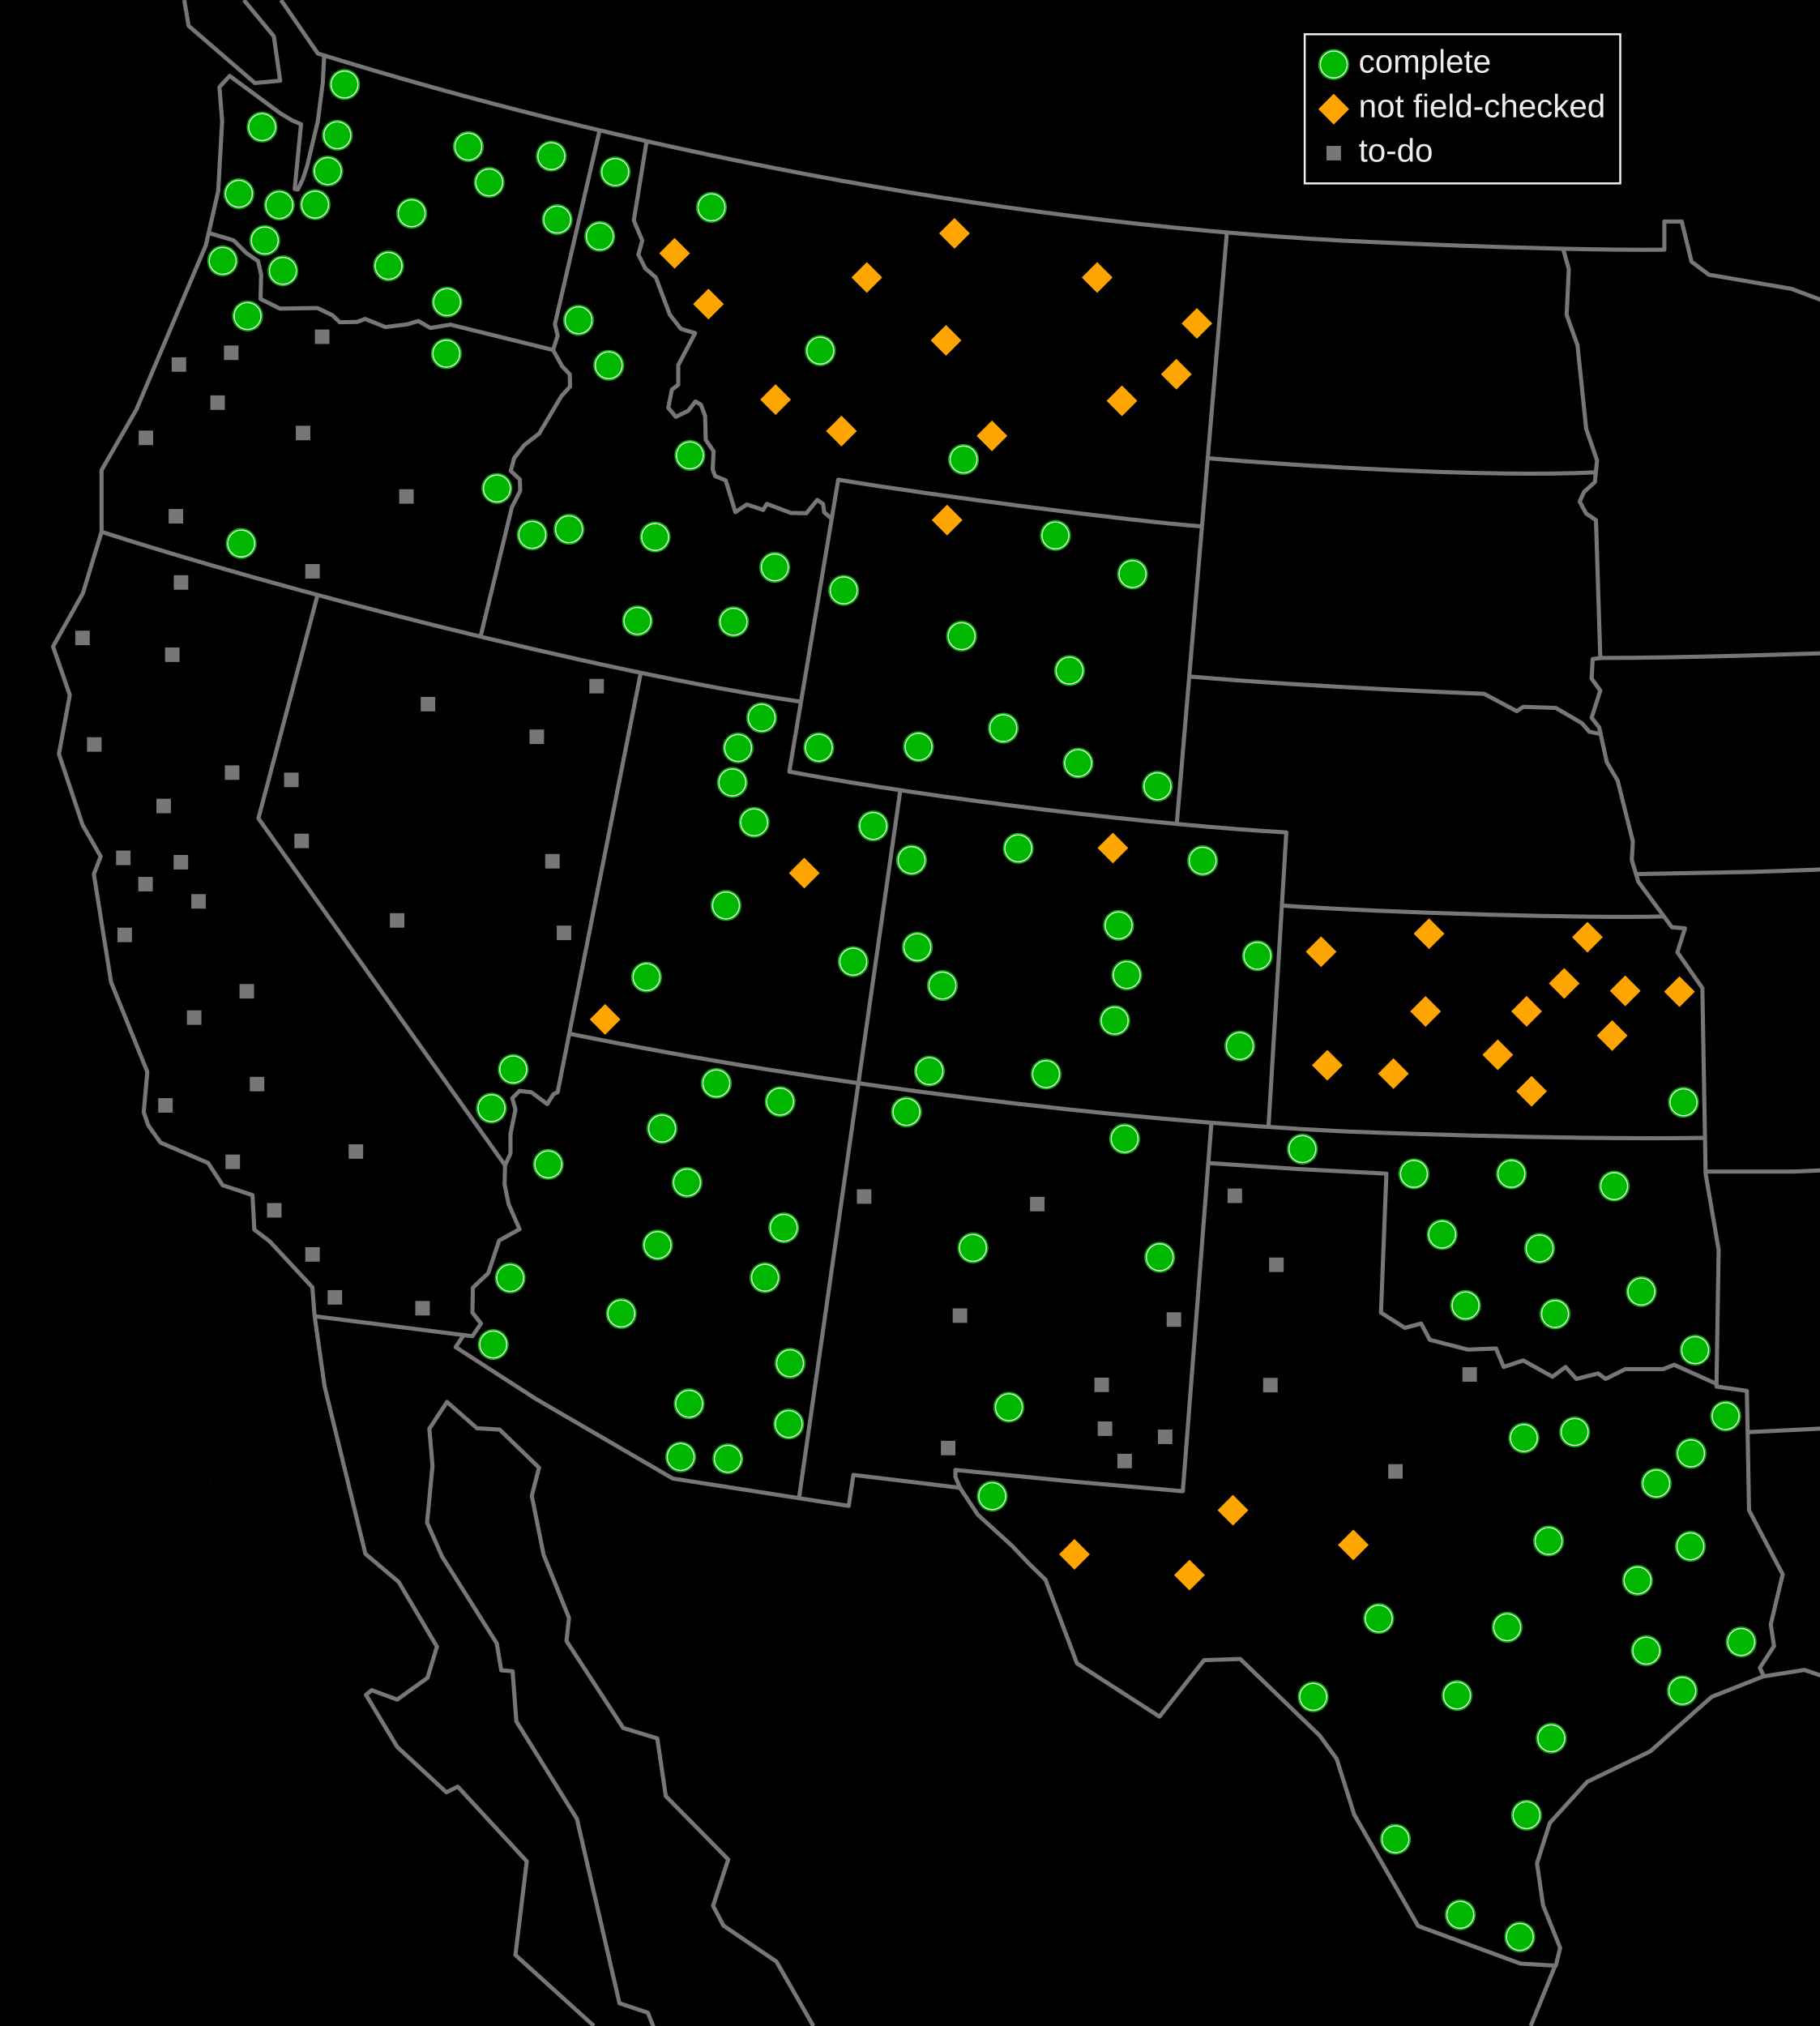
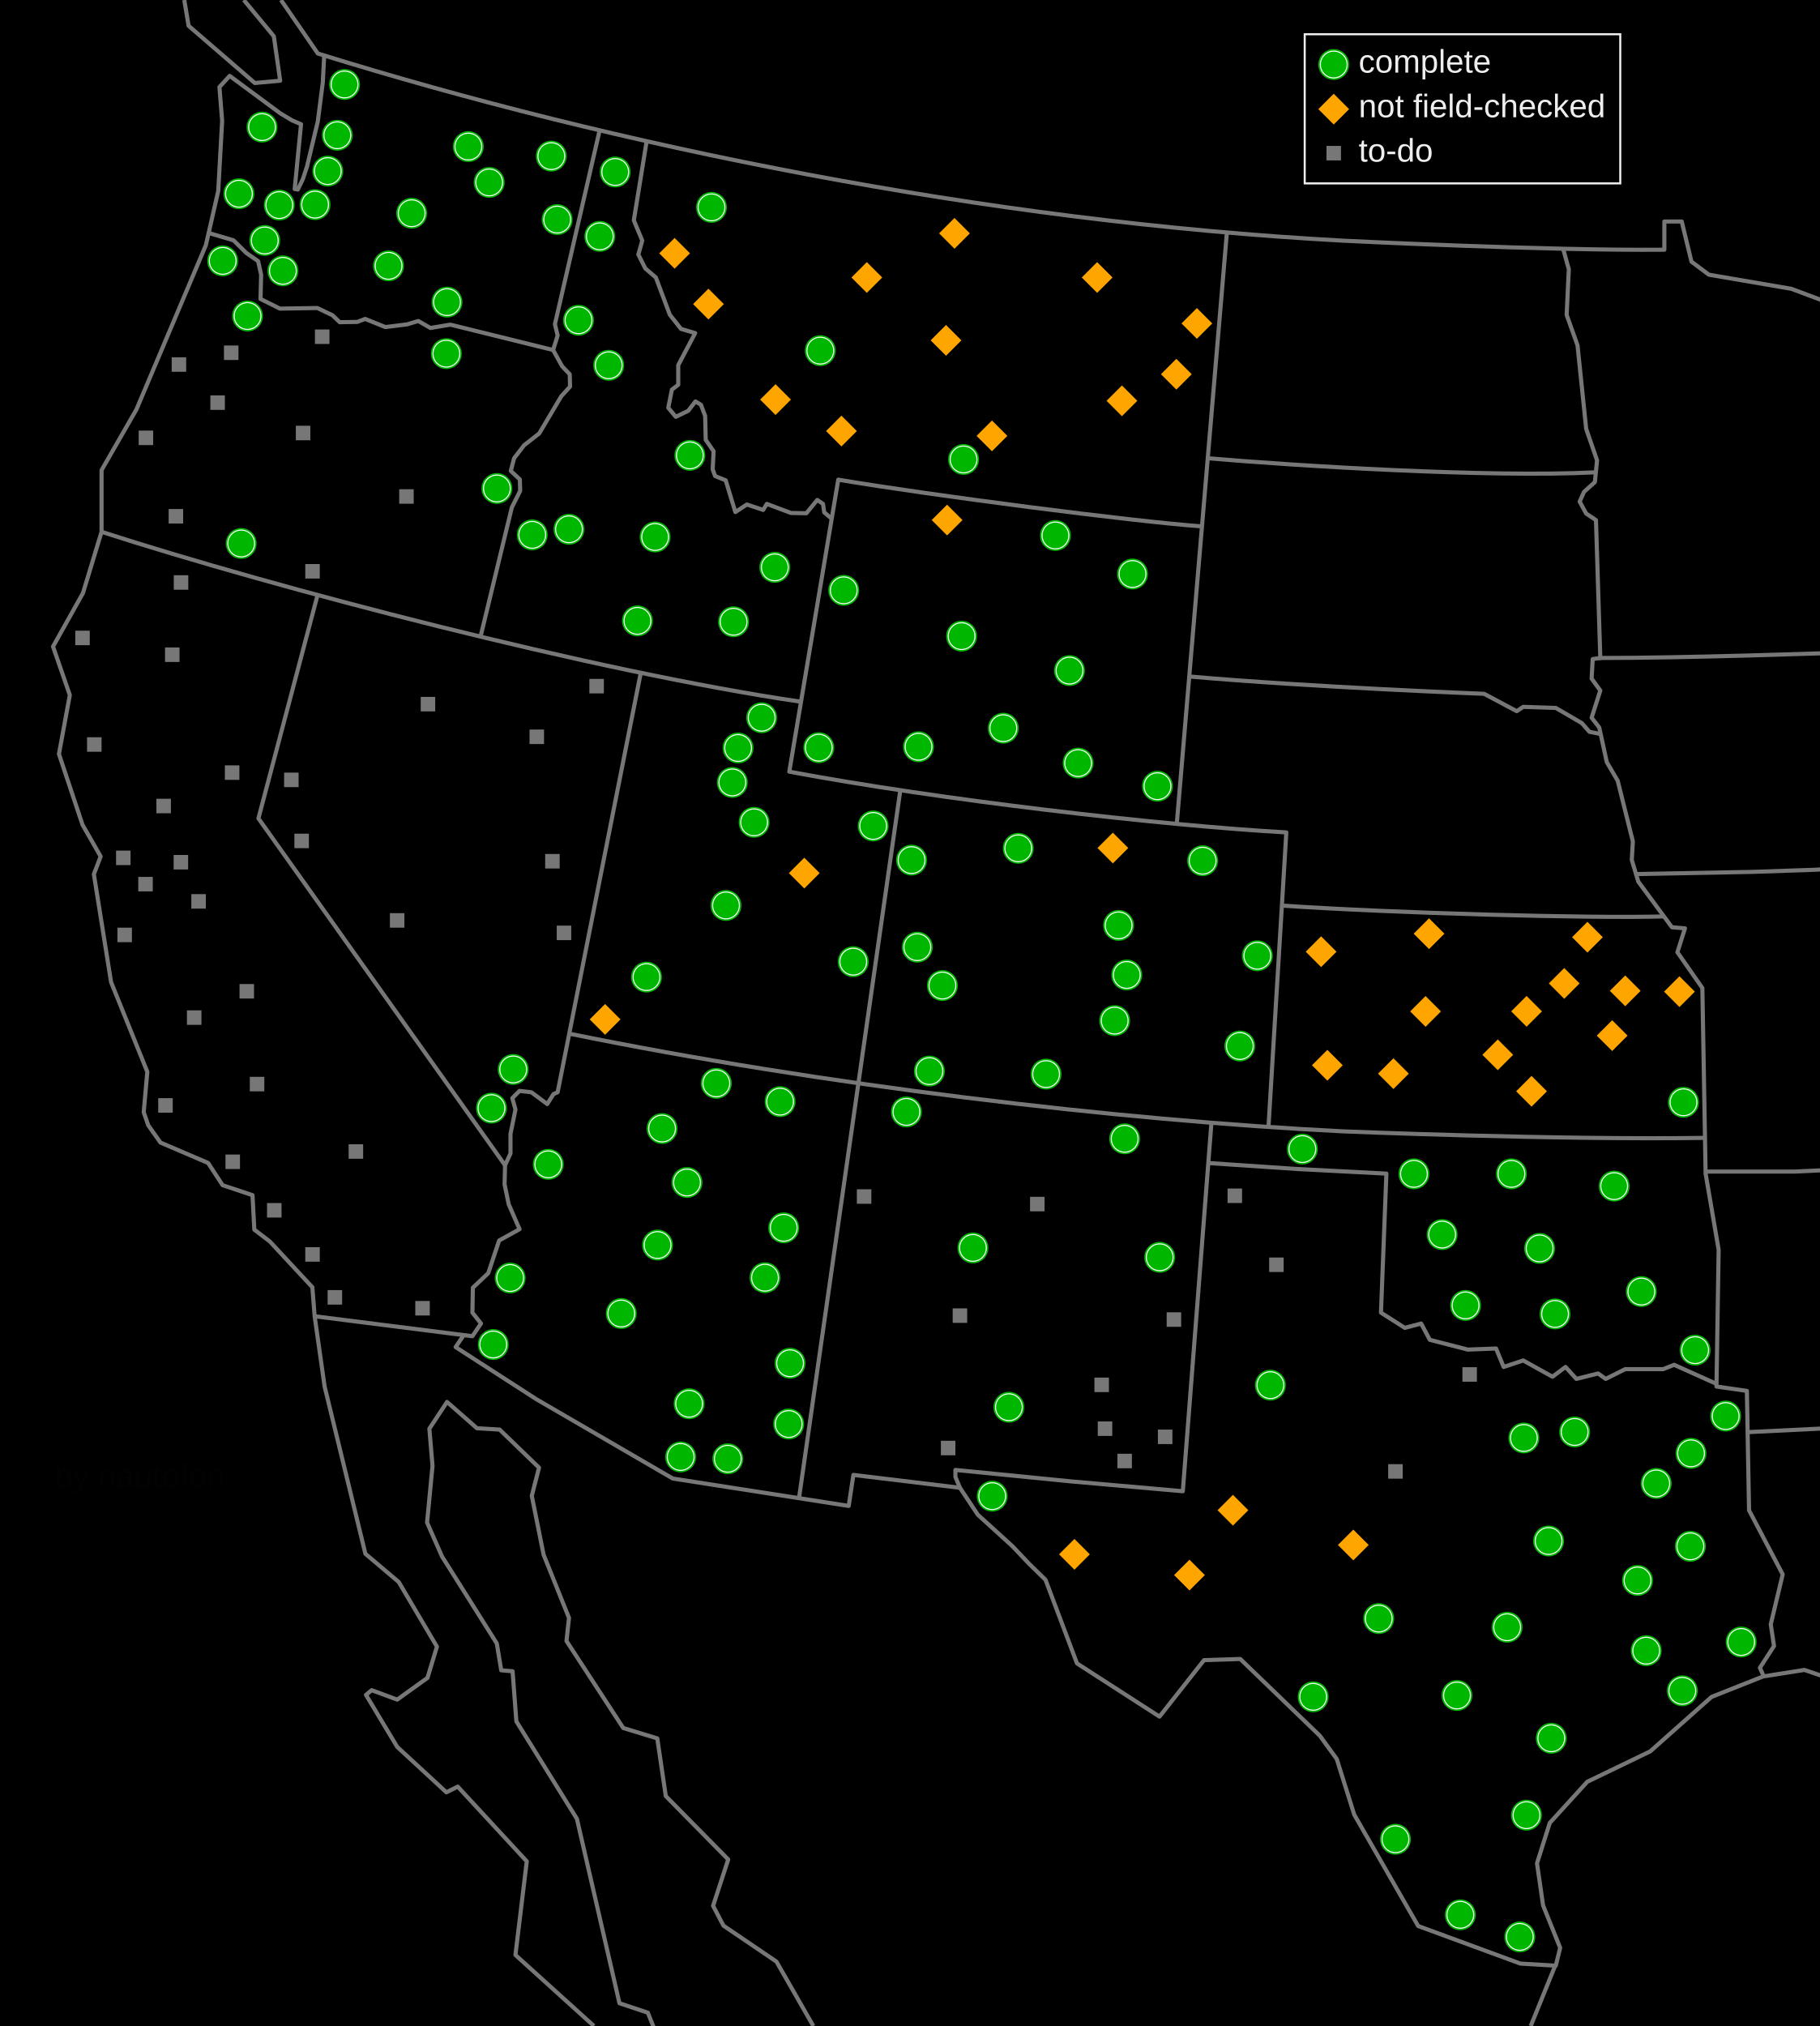
<svg xmlns="http://www.w3.org/2000/svg" xmlns:xlink="http://www.w3.org/1999/xlink" version="1.1" x="0px" y="0px" width="501.68px" height="558.55px" viewBox="0 0 501.68 558.55" xml:space="preserve">
  <symbol id="all" viewBox="-4.25 -4.25 8.5 8.5">
    <path style="fill:#00B700;" d="M4.25,0c0-2.35-1.9-4.25-4.25-4.25c-2.35,0-4.25,1.9-4.25,4.25S-2.35,4.25,0,4.25C2.35,4.25,4.25,2.35,4.25,0z" />
    <path style="fill:none;stroke:#FFFFFF;stroke-width:0.283;stroke-miterlimit:10;" d="M3.69,0c0-2.04-1.65-3.69-3.69-3.69S-3.68-2.04-3.68,0S-2.04,3.69,0,3.69S3.69,2.04,3.69,0z" />
  </symbol>
  <symbol id="cleanup" viewBox="-4.25 -4.25 8.5 8.5">
    <rect x="-3" y="-3" width="6" height="6" transform="rotate(45)" style="fill:orange" />
  </symbol>
  <symbol id="open" viewBox="-4.25 -4.25 8.5 8.5">
    <rect x="-2" y="-2" width="4" height="4" style="fill:#777" />
  </symbol>
  <symbol id="TODO" viewBox="-4.25 -4.25 8.5 8.5">
    <rect x="-2" y="-2" width="4" height="4" style="fill:red" />
  </symbol>
  <g id="map">
    <rect width="597.74" height="558.55" />
    <text id="made_by_nautofon" transform="matrix(1 0 0 1 15.00 410.00)" style="font-family:'ArialMT','Arial',sans-serif;fill:#020202;font-size:9px;">by nautofon</text>
    <path style="fill:none;stroke:#777777;stroke-width:1.134;stroke-linejoin:round;stroke-miterlimit:10;" d="M77.47,0l10.16,14.75c81.55,25.39,184,46.31,282.83,51.61 0 0 55.799 2.787 88.427 2.487v-7.783h4.789l2.694 11.076 4.789 3.592 22.75 3.891 14.368 5.388 10.178-2.993 17.362 4.49-13.47 7.184-18.858 18.559 0.299 2.395" />
    <line style="fill:none;stroke:#777777;stroke-width:1.134;stroke-linejoin:round;stroke-miterlimit:10;" x1="338.27" y1="64.1" x2="324.45" y2="227.16" />
    <polyline style="fill:none;stroke:#777777;stroke-width:1.134;stroke-linejoin:round;stroke-miterlimit:10;" points="87.56,164.04 71.25,225.62 139.25,321.25" />
    <polyline style="fill:none;stroke:#777777;stroke-width:1.134;stroke-linejoin:round;stroke-miterlimit:10;" points="176.67,185.49 153.75,301.12 152.62,301.62 150.88,304.38 146.5,301.12 143.25,300.75 141.25,302.75 142.12,305.88 140.75,312.62 140.75,318 139.25,321.25 139.12,326.5 140.25,332 143.25,338.88 137.62,342 134.62,351 130.38,355 130.25,361.88 132.62,364.88 130.25,368.38 86.75,362.88" />
    <polyline style="fill:none;stroke:#777777;stroke-width:1.134;stroke-linejoin:round;stroke-miterlimit:10;" points="50.81,0 52,7.12 70.25,22.88 77.25,22.25 75.5,10 67.22,0" />
    <path style="fill:none;stroke:#777777;stroke-width:1.134;stroke-linejoin:round;stroke-miterlimit:10;" d="m89.39 15.3-0.39 7.45-1.38 10.75-3 12.5-1.12 3.38-1.38 2.87-0.87-0.13 1.75-17.87-2.5-1.08-3.21-1.92-13.96-10.33-2.83 3.08 0.75 9.33-1.08 19.34-3.42 14.95-19.13 45.26-9.62 16.74v17l-5.12 16.88-8.26 14.75 4.63 13.37-3 16.26 6.5 19.5 5 8.74-1.87 4.88 4.74 29.75 10 24.75-1 11.12 1.26 3.63 3.37 4.75 13.13 5.62 4 6.13 8.24 2.75 0.5 9.5 4.26 3.25 11.74 12.63 0.63 8 2.75 19.37 11.25 46.13 9.177 7.754 10.54 17.833-2.607 8.605-8.344 5.997-7.04-2.607-1.565 1.304 8.605 14.341 13.559 12.516 3.129-1.565 19.035 20.599-3.129 25.814 21.642 19.574" />
    <path style="fill:none;stroke:#777777;stroke-width:1.134;stroke-linejoin:round;stroke-miterlimit:10;" d="m180.18 558.79-1.565-3.911-7.822-2.607-11.734-50.846-16.688-26.857-1.043-13.82-3.129-0.261-1.228-7.413-15.09-23.953-4.13-9.37 1.5-15.63-0.87-10.24 4.87-7.38 8.25 7.25 6.25 0.37 10.87 10.5-2 7.76 3.26 16.24 6.997 17.413-0.687 6.37 15.645 23.989 9.387 2.868 2.347 15.906 17.21 17.47-4.172 12.777 2.868 5.476 14.602 9.909 10.169 17.749" />
    <path style="fill:none;stroke:#777777;stroke-width:1.134;stroke-linejoin:round;stroke-miterlimit:10;" d="m127.87 368.07-2.25 3.31 22.26 14.37 37.62 21.87 48.5 7.55 1.29-8.55 29.38 3.55 4.95 7.45 9.5 8.63 4.68 4.93 4.464 4.358 8.681 23.049 22.75 14.668 12.273-15.566 9.989-0.323 21.93 21.149 4.666 6.405 4.83 15.362 17.624 30.7 28.183 10.36 9.765 0.577 1.202-4.926-4.701-11.674-1.683-11.626 3.523-11.123 10.338-11.353 17.362-8.382 16.902-15.012 14.229-5.642 11.375-1.796 13.171 4.49 14.967-3.592 14.368 10.477 12.872-0.299 6.585-4.191 6.885 2.395 2.694-2.993-3.891-3.592-0.299-8.082-2.993-5.388 6.885-4.191 13.47-2.395 15.53 0.898" />
    <line style="fill:none;stroke:#777777;stroke-width:1.134;stroke-linejoin:round;stroke-miterlimit:10;" x1="248.23" y1="217.87" x2="220.3" y2="413.04" />
    <path style="fill:none;stroke:#777777;stroke-width:1.134;stroke-linejoin:round;stroke-miterlimit:10;" d="M28,146.62c47.23,15.27,136.03,38.56,192.86,46.85" />
    <path style="fill:none;stroke:#777777;stroke-width:1.134;stroke-linejoin:round;stroke-miterlimit:10;" d="M156.95 284.97c69.54 14.18 151.01 23.87 213.51 26.94 0 0 58.194 2.396 99.503 1.797" />
    <path style="fill:none;stroke:#777777;stroke-width:1.134;stroke-linejoin:round;stroke-miterlimit:10;" d="M331.36,145.12c-18.79-1.34-74.68-8.56-100.24-12.88l-13.5,80.5c41,7.71,102.37,14.82,137.04,16.75l-4.92,81.2" />
    <polyline style="fill:none;stroke:#777777;stroke-width:1.134;stroke-linejoin:round;stroke-miterlimit:10;" points="334.01,309.54 326.12,411.12 295.42,408.42 263.42,405.25 263.42,407.17 264.67,410.17" />
    <path style="fill:none;stroke:#777777;stroke-width:1.134;stroke-linejoin:round;stroke-miterlimit:10;" d="m333.16 320.64 24.461 1.643 24.63 1.276-1.497 38.332 6.585 4.191 4.49-1.197 2.395 4.49 10.477 2.694 7.783-0.299 2.095 5.089 5.388-1.796 8.082 4.49 3.592-2.694 2.993 3.293 5.987-1.497 2.095 1.497 5.388-2.694h10.477l2.993-1.197 11.974 5.388" />
    <path style="fill:none;stroke:#777777;stroke-width:1.134;stroke-linejoin:round;stroke-miterlimit:10;" d="m353.22 249.65c31.131 2.095 85.611 3.592 105.67 2.993" />
    <path style="fill:none;stroke:#777777;stroke-width:1.134;stroke-linejoin:round;stroke-miterlimit:10;" d="m327.78 186.49c34.125 2.993 81.42 4.789 81.42 4.789l8.98 4.789 1.796-1.197 8.98 0.299 7.184 4.191 2.095 2.395 2.993 0.599" />
    <path style="fill:none;stroke:#777777;stroke-width:1.134;stroke-linejoin:round;stroke-miterlimit:10;" d="m332.87 126.32c24.246 2.095 77.529 5.388 107.16 3.891" />
    <polyline style="fill:none;stroke:#777777;stroke-width:1.134;stroke-linejoin:round;stroke-miterlimit:10;" points="165.33,35.93 153,89.38 153.75,92.5 152.5,96.5 155,101 157.08,103.17 157.17,106.58 154.75,109.25 148.67,119.5 144.5,122.75 141.75,126.33 140.83,129.83 143.33,132.17 143.42,135.33 141.12,139.88 132.49,175.53" />
    <polyline style="fill:none;stroke:#777777;stroke-width:1.134;stroke-linejoin:round;stroke-miterlimit:10;" points="178.29,38.93 174.75,60.75 177.08,66.33 176,70.17 177.92,74 180.83,76.5 184.67,86.75 187.75,90.67 191.67,91.83 187,100.67 187,106.08 185.25,107.42 184.25,112.42 186.33,114.92 189.75,113.25 191.75,110.67 193.25,111.58 194.42,114.67 194.58,121.25 196.75,124.42 196.5,129.42 197.17,131.25 200.08,132.42 202.75,141.17 205.92,139.08 210.42,140.58 211.42,138.92 218.08,141.42 222.33,141.5 225.33,137.83 226.92,138.92 227.25,141.25 229.32,143.01" />
    <polyline style="fill:none;stroke:#777777;stroke-width:1.134;stroke-linejoin:round;stroke-miterlimit:10;" points="57.53,64.23 64.38,66.25 67.92,69.75 71.17,72 72,75.75 71.83,82.42 77.17,85.08 87.5,84.92 91.67,86.92 93.67,88.83 98.5,88.75 100.67,87.92 106.25,90.17 112.25,89.42 115.33,88.5 118.67,90.42 124.17,89.5 152.5,96.5" />
    <path style="fill:none;stroke:#777777;stroke-width:1.134;stroke-linejoin:round;stroke-miterlimit:10;" d="m431.05 68.847 1.497 5.388-0.599 12.572 2.993 8.382 2.395 23.049 2.993 8.681-0.599 5.987-2.993 2.694-1.197 2.694 1.796 3.293 2.694 1.796 1.197 38.016-2.095 0.299-0.299 5.388 2.395 3.293-2.395 7.484 2.095 2.694 2.095 9.579 2.993 5.089 4.191 16.763-0.299 5.089 1.796 5.987 9.28 12.572 3.592 0.299-2.095 6.585 6.885 9.878 0.898 51.187 3.592 20.954-0.599 37.717 8.382 1.197 0.599 32.927 9.28 17.661-3.293 13.77 0.898 5.987-3.891 5.987 1.197 2.694" />
    <path style="fill:none;stroke:#777777;stroke-width:1.134;stroke-linejoin:round;stroke-miterlimit:10;" d="m440.93 181.4c24.246 0 58.371-1.197 76.93-1.796" />
    <path style="fill:none;stroke:#777777;stroke-width:1.134;stroke-linejoin:round;stroke-miterlimit:10;" d="m451.1 240.97 32.029-0.599 17.661-0.599 12.273-0.898 5.089 4.789" />
    <path style="fill:none;stroke:#777777;stroke-width:1.134;stroke-linejoin:round;stroke-miterlimit:10;" d="m470.56 322.99h24.246l32.329-1.497 17.062 0.299 1.796 2.694-4.789 5.987 10.776-0.299" />
    <path style="fill:none;stroke:#777777;stroke-width:1.134;stroke-linejoin:round;stroke-miterlimit:10;" d="m481.94 394.83 48.792-2.395" />
    <path style="fill:none;stroke:#777777;stroke-width:1.134;stroke-linejoin:round;stroke-miterlimit:10;" d="m428.87 541.7-6.822 16.841" />
  </g>
  <g id="legend" transform="translate(55)">
    <rect x="304.73" y="9.44" style="stroke:#EEEEEE;stroke-width:0.567;stroke-miterlimit:10;" width="87" height="41.12" />
    <text transform="matrix(1 0 0 1 319.5923 44.5608)" style="fill:#EEEEEE; font-family:'ArialMT','Arial',sans-serif; font-size:9px;">to-do</text>
    <use xlink:href="#open" width="8.5" height="8.5" id="legend-unkown_1_" x="-4.25" y="-4.25" transform="matrix(1 0 0 -1 312.729 42.2266)" style="overflow:visible;" />
    <text transform="matrix(1 0 0 1 319.5923 32.3207)" style="fill:#EEEEEE; font-family:'ArialMT','Arial',sans-serif; font-size:9px;">not field-checked</text>
    <use xlink:href="#cleanup" width="8.5" height="8.5" id="legend-some_1_" x="-4.25" y="-4.25" transform="matrix(1 0 0 -1 312.729 30.0874)" style="overflow:visible;" />
    <text transform="matrix(1 0 0 1 319.5933 20.0199)" style="fill:#EEEEEE; font-family:'ArialMT','Arial',sans-serif; font-size:9px;">complete</text>
    <use xlink:href="#all" width="8.5" height="8.5" id="legend-all_1_" x="-4.25" y="-4.25" transform="matrix(1 0 0 -1 312.729 17.7852)" style="overflow:visible;" />
  </g>
  <g id="data">
    <g id="AZ">
      <use xlink:href="#all" width="8.5" height="8.5" id="camp_verde" x="-4.25" y="-4.25" transform="matrix(1 0 0 -1 181.292 343.25)" style="overflow:visible;" />
      <use xlink:href="#all" width="8.5" height="8.5" id="clifton" x="-4.25" y="-4.25" transform="matrix(1 0 0 -1 217.8335 375.834)" style="overflow:visible;" />
      <use xlink:href="#all" width="8.5" height="8.5" id="ehrenberg" x="-4.25" y="-4.25" transform="matrix(1 0 0 -1 140.6665 352.334)" style="overflow:visible;" />
      <use xlink:href="#all" width="8.5" height="8.5" id="flagstaff" x="-4.25" y="-4.25" transform="matrix(1 0 0 -1 189.417 326)" style="overflow:visible;" />
      <use xlink:href="#all" width="8.5" height="8.5" id="g_canyon_vlg" x="-4.25" y="-4.25" transform="matrix(1 0 0 -1 182.542 311.125)" style="overflow:visible;" />
      <use xlink:href="#all" width="8.5" height="8.5" id="holbrook" x="-4.25" y="-4.25" transform="matrix(1 0 0 -1 216.084 338.5)" style="overflow:visible;" />
      <use xlink:href="#all" width="8.5" height="8.5" id="kayenta" x="-4.25" y="-4.25" transform="matrix(1 0 0 -1 215.0835 303.708)" style="overflow:visible;" />
      <use xlink:href="#all" width="8.5" height="8.5" id="kingman" x="-4.25" y="-4.25" transform="matrix(1 0 0 -1 151.167 321)" style="overflow:visible;" />
      <use xlink:href="#all" width="8.5" height="8.5" id="nogales" x="-4.25" y="-4.25" transform="matrix(1 0 0 -1 187.6665 401.667)" style="overflow:visible;" />
      <use xlink:href="#all" width="8.5" height="8.5" id="page" x="-4.25" y="-4.25" transform="matrix(1 0 0 -1 197.5005 298.667)" style="overflow:visible;" />
      <use xlink:href="#all" width="8.5" height="8.5" id="phoenix" x="-4.25" y="-4.25" transform="matrix(1 0 0 -1 171.292 362.125)" style="overflow:visible;" />
      <use xlink:href="#all" width="8.5" height="8.5" id="san_simon" x="-4.25" y="-4.25" transform="matrix(1 0 0 -1 217.4585 392.583)" style="overflow:visible;" />
      <use xlink:href="#all" width="8.5" height="8.5" id="show_low" x="-4.25" y="-4.25" transform="matrix(1 0 0 -1 210.917 352.25)" style="overflow:visible;" />
      <use xlink:href="#all" width="8.5" height="8.5" id="sierra_vista" x="-4.25" y="-4.25" transform="matrix(1 0 0 -1 200.6665 402.167)" style="overflow:visible;" />
      <use xlink:href="#all" width="8.5" height="8.5" id="tucson" x="-4.25" y="-4.25" transform="matrix(1 0 0 -1 190 387)" style="overflow:visible;" />
      <use xlink:href="#all" width="8.5" height="8.5" id="yuma" x="-4.25" y="-4.25" transform="matrix(1 0 0 -1 136 370.667)" style="overflow:visible;" />
    </g>
    <g id="CA">
      <use xlink:href="#open" width="8.5" height="8.5" id="bakersfield" x="-4.25" y="-4.25" transform="matrix(1 0 0 -1 70.875 298.874)" style="overflow:visible;" />
      <use xlink:href="#open" width="8.5" height="8.5" id="barstow" x="-4.25" y="-4.25" transform="matrix(1 0 0 -1 98.125 317.458)" style="overflow:visible;" />
      <use xlink:href="#open" width="8.5" height="8.5" id="carlsbad" x="-4.25" y="-4.25" transform="matrix(1 0 0 -1 86.1655 345.834)" style="overflow:visible;" />
      <use xlink:href="#open" width="8.5" height="8.5" id="el_centro" x="-4.25" y="-4.25" transform="matrix(1 0 0 -1 116.499 360.668)" style="overflow:visible;" />
      <use xlink:href="#open" width="8.5" height="8.5" id="eureka" x="-4.25" y="-4.25" transform="matrix(1 0 0 -1 22.7495 175.875)" style="overflow:visible;" />
      <use xlink:href="#open" width="8.5" height="8.5" id="fresno" x="-4.25" y="-4.25" transform="matrix(1 0 0 -1 68.042 273.2905)" style="overflow:visible;" />
      <use xlink:href="#open" width="8.5" height="8.5" id="hilt" x="-4.25" y="-4.25" transform="matrix(1 0 0 -1 49.9165 160.5835)" style="overflow:visible;" />
      <use xlink:href="#open" width="8.5" height="8.5" id="huron" x="-4.25" y="-4.25" transform="matrix(1 0 0 -1 53.542 280.5405)" style="overflow:visible;" />
      <use xlink:href="#open" width="8.5" height="8.5" id="los_angeles" x="-4.25" y="-4.25" transform="matrix(1 0 0 -1 75.6235 333.668)" style="overflow:visible;" />
      <use xlink:href="#open" width="8.5" height="8.5" id="oakdale" x="-4.25" y="-4.25" transform="matrix(1 0 0 -1 54.7495 248.5)" style="overflow:visible;" />
      <use xlink:href="#open" width="8.5" height="8.5" id="oakland" x="-4.25" y="-4.25" transform="matrix(1 0 0 -1 40.1245 243.75)" style="overflow:visible;" />
      <use xlink:href="#open" width="8.5" height="8.5" id="oxnard" x="-4.25" y="-4.25" transform="matrix(1 0 0 -1 64.1675 320.292)" style="overflow:visible;" />
      <use xlink:href="#open" width="8.5" height="8.5" id="redding" x="-4.25" y="-4.25" transform="matrix(1 0 0 -1 47.4995 180.5)" style="overflow:visible;" />
      <use xlink:href="#open" width="8.5" height="8.5" id="sacramento" x="-4.25" y="-4.25" transform="matrix(1 0 0 -1 45.124 222.2095)" style="overflow:visible;" />
      <use xlink:href="#open" width="8.5" height="8.5" id="san_diego" x="-4.25" y="-4.25" transform="matrix(1 0 0 -1 92.3325 357.668)" style="overflow:visible;" />
      <use xlink:href="#open" width="8.5" height="8.5" id="san_francisc" x="-4.25" y="-4.25" transform="matrix(1 0 0 -1 33.9995 236.5)" style="overflow:visible;" />
      <use xlink:href="#open" width="8.5" height="8.5" id="santa_cruz" x="-4.25" y="-4.25" transform="matrix(1 0 0 -1 34.3745 257.75)" style="overflow:visible;" />
      <use xlink:href="#open" width="8.5" height="8.5" id="santa_maria" x="-4.25" y="-4.25" transform="matrix(1 0 0 -1 45.6245 304.75)" style="overflow:visible;" />
      <use xlink:href="#open" width="8.5" height="8.5" id="stockton" x="-4.25" y="-4.25" transform="matrix(1 0 0 -1 49.874 237.7095)" style="overflow:visible;" />
      <use xlink:href="#open" width="8.5" height="8.5" id="truckee" x="-4.25" y="-4.25" transform="matrix(1 0 0 -1 63.9995 213)" style="overflow:visible;" />
      <use xlink:href="#open" width="8.5" height="8.5" id="ukiah" x="-4.25" y="-4.25" transform="matrix(1 0 0 -1 25.9995 205.25)" style="overflow:visible;" />
    </g>
    <g id="CO">
      <use xlink:href="#all" width="8.5" height="8.5" id="alamosa" x="-4.25" y="-4.25" transform="matrix(1 0 0 -1 288.4165 296.1221)" style="overflow:visible;" />
      <use xlink:href="#all" width="8.5" height="8.5" id="burlington" x="-4.25" y="-4.25" transform="matrix(1 0 0 -1 346.667 263.4971)" style="overflow:visible;" />
      <use xlink:href="#all" width="8.5" height="8.5" id="colorado_spr" x="-4.25" y="-4.25" transform="matrix(1 0 0 -1 310.6665 268.7886)" style="overflow:visible;" />
      <use xlink:href="#all" width="8.5" height="8.5" id="denver" x="-4.25" y="-4.25" transform="matrix(1 0 0 -1 308.4165 255.1221)" style="overflow:visible;" />
      <use xlink:href="#all" width="8.5" height="8.5" id="durango" x="-4.25" y="-4.25" transform="matrix(1 0 0 -1 256.25 295.2886)" style="overflow:visible;" />
      <use xlink:href="#cleanup" width="8.5" height="8.5" id="fort_collins" x="-4.25" y="-4.25" transform="matrix(1 0 0 -1 306.833 233.7886)" style="overflow:visible;" />
      <use xlink:href="#all" width="8.5" height="8.5" id="grand_juncti" x="-4.25" y="-4.25" transform="matrix(1 0 0 -1 252.916 261.1221)" style="overflow:visible;" />
      <use xlink:href="#all" width="8.5" height="8.5" id="lamar" x="-4.25" y="-4.25" transform="matrix(1 0 0 -1 341.833 288.3721)" style="overflow:visible;" />
      <use xlink:href="#all" width="8.5" height="8.5" id="montrose" x="-4.25" y="-4.25" transform="matrix(1 0 0 -1 259.833 271.7051)" style="overflow:visible;" />
      <use xlink:href="#all" width="8.5" height="8.5" id="pueblo" x="-4.25" y="-4.25" transform="matrix(1 0 0 -1 307.333 281.3721)" style="overflow:visible;" />
      <use xlink:href="#all" width="8.5" height="8.5" id="rangely" x="-4.25" y="-4.25" transform="matrix(1 0 0 -1 251.333 237.1221)" style="overflow:visible;" />
      <use xlink:href="#all" width="8.5" height="8.5" id="steamboat_sp" x="-4.25" y="-4.25" transform="matrix(1 0 0 -1 280.7495 233.8721)" style="overflow:visible;" />
      <use xlink:href="#all" width="8.5" height="8.5" id="sterling" x="-4.25" y="-4.25" transform="matrix(1 0 0 -1 331.583 237.2886)" style="overflow:visible;" />
    </g>
    <g id="ID">
      <use xlink:href="#all" width="8.5" height="8.5" id="boise" x="-4.25" y="-4.25" transform="matrix(1 0 0 -1 156.8745 145.9141)" style="overflow:visible;" />
      <use xlink:href="#all" width="8.5" height="8.5" id="coeur_dalene" x="-4.25" y="-4.25" transform="matrix(1 0 0 -1 165.3745 65.1641)" style="overflow:visible;" />
      <use xlink:href="#all" width="8.5" height="8.5" id="grangeville" x="-4.25" y="-4.25" transform="matrix(1 0 0 -1 167.833 100.7056)" style="overflow:visible;" />
      <use xlink:href="#all" width="8.5" height="8.5" id="idaho_falls" x="-4.25" y="-4.25" transform="matrix(1 0 0 -1 213.6245 156.4141)" style="overflow:visible;" />
      <use xlink:href="#all" width="8.5" height="8.5" id="ketchum" x="-4.25" y="-4.25" transform="matrix(1 0 0 -1 180.6245 148.0391)" style="overflow:visible;" />
      <use xlink:href="#all" width="8.5" height="8.5" id="lewiston" x="-4.25" y="-4.25" transform="matrix(1 0 0 -1 159.4995 88.2891)" style="overflow:visible;" />
      <use xlink:href="#all" width="8.5" height="8.5" id="nampa" x="-4.25" y="-4.25" transform="matrix(1 0 0 -1 146.7495 147.4556)" style="overflow:visible;" />
      <use xlink:href="#all" width="8.5" height="8.5" id="pocatello" x="-4.25" y="-4.25" transform="matrix(1 0 0 -1 202.2495 171.4141)" style="overflow:visible;" />
      <use xlink:href="#all" width="8.5" height="8.5" id="salmon" x="-4.25" y="-4.25" transform="matrix(1 0 0 -1 190.2075 125.5391)" style="overflow:visible;" />
      <use xlink:href="#all" width="8.5" height="8.5" id="sandpoint" x="-4.25" y="-4.25" transform="matrix(1 0 0 -1 169.6245 47.4141)" style="overflow:visible;" />
      <use xlink:href="#all" width="8.5" height="8.5" id="twin_falls" x="-4.25" y="-4.25" transform="matrix(1 0 0 -1 175.7495 171.1641)" style="overflow:visible;" />
    </g>
    <g id="KS">
      <use xlink:href="#cleanup" width="8.5" height="8.5" id="colby" transform="translate(360 258.13)" />
      <use xlink:href="#cleanup" width="8.5" height="8.5" id="dodge_city" transform="translate(379.94 291.74)" />
      <use xlink:href="#cleanup" width="8.5" height="8.5" id="emporia" transform="translate(440.25 281.26)" />
      <use xlink:href="#cleanup" width="8.5" height="8.5" id="garden_city" transform="translate(361.72 289.43)" />
      <use xlink:href="#cleanup" width="8.5" height="8.5" id="hays" transform="translate(388.8 274.59)" />
      <use xlink:href="#cleanup" width="8.5" height="8.5" id="hutchinson" transform="translate(408.71 286.55)" />
      <use xlink:href="#cleanup" width="8.5" height="8.5" id="junction_cit" transform="translate(427.03 266.87)" />
      <use xlink:href="#cleanup" width="8.5" height="8.5" id="kansas_city" transform="translate(458.8 269.14)" />
      <use xlink:href="#cleanup" width="8.5" height="8.5" id="marysville" transform="translate(433.43 254.13)" />
      <use xlink:href="#cleanup" width="8.5" height="8.5" id="phillipsburg" transform="translate(389.76 253.16)" />
      <use xlink:href="#all" width="8.5" height="8.5" id="pittsburg" transform="translate(459.91 299.64)" />
      <use xlink:href="#cleanup" width="8.5" height="8.5" id="salina_ks" transform="translate(416.65 274.57)" />
      <use xlink:href="#cleanup" width="8.5" height="8.5" id="topeka" transform="translate(443.85 268.92)" />
      <use xlink:href="#cleanup" width="8.5" height="8.5" id="wichita" transform="translate(418.02 296.61)" />
    </g>
    <g id="MT">
      <use xlink:href="#cleanup" width="8.5" height="8.5" id="billings" x="-4.25" y="-4.25" transform="matrix(1 0 0 -1 273.4985 120.168)" style="overflow:visible;" />
      <use xlink:href="#cleanup" width="8.5" height="8.5" id="bozeman" x="-4.25" y="-4.25" transform="matrix(1 0 0 -1 231.998 118.8345)" style="overflow:visible;" />
      <use xlink:href="#cleanup" width="8.5" height="8.5" id="butte" x="-4.25" y="-4.25" transform="matrix(1 0 0 -1 213.8315 110.168)" style="overflow:visible;" />
      <use xlink:href="#cleanup" width="8.5" height="8.5" id="glasgow_mt" x="-4.25" y="-4.25" transform="matrix(1 0 0 -1 302.4985 76.501)" style="overflow:visible;" />
      <use xlink:href="#cleanup" width="8.5" height="8.5" id="glendive" x="-4.25" y="-4.25" transform="matrix(1 0 0 -1 324.332 103.168)" style="overflow:visible;" />
      <use xlink:href="#cleanup" width="8.5" height="8.5" id="great_falls" x="-4.25" y="-4.25" transform="matrix(1 0 0 -1 238.9985 76.5015)" style="overflow:visible;" />
      <use xlink:href="#cleanup" width="8.5" height="8.5" id="havre" x="-4.25" y="-4.25" transform="matrix(1 0 0 -1 263.165 64.3345)" style="overflow:visible;" />
      <use xlink:href="#all" width="8.5" height="8.5" id="helena" x="-4.25" y="-4.25" transform="matrix(1 0 0 -1 226.1655 96.668)" style="overflow:visible;" />
      <use xlink:href="#all" width="8.5" height="8.5" id="kalispell" x="-4.25" y="-4.25" transform="matrix(1 0 0 -1 196.165 57.168)" style="overflow:visible;" />
      <use xlink:href="#all" width="8.5" height="8.5" id="laurel" x="-4.25" y="-4.25" transform="matrix(1 0 0 -1 265.665 126.6675)" style="overflow:visible;" />
      <use xlink:href="#cleanup" width="8.5" height="8.5" id="lewistown" x="-4.25" y="-4.25" transform="matrix(1 0 0 -1 260.832 93.835)" style="overflow:visible;" />
      <use xlink:href="#cleanup" width="8.5" height="8.5" id="miles_city" x="-4.25" y="-4.25" transform="matrix(1 0 0 -1 309.332 110.502)" style="overflow:visible;" />
      <use xlink:href="#cleanup" width="8.5" height="8.5" id="missoula" x="-4.25" y="-4.25" transform="matrix(1 0 0 -1 195.332 83.8345)" style="overflow:visible;" />
      <use xlink:href="#cleanup" width="8.5" height="8.5" id="sidney" x="-4.25" y="-4.25" transform="matrix(1 0 0 -1 329.998 89.1675)" style="overflow:visible;" />
      <use xlink:href="#cleanup" width="8.5" height="8.5" id="thompson_f" x="-4.25" y="-4.25" transform="matrix(1 0 0 -1 185.9985 69.8345)" style="overflow:visible;" />
    </g>
    <g id="NM">
      <use xlink:href="#all" width="8.5" height="8.5" id="alamogordo" x="-4.25" y="-4.25" transform="matrix(1 0 0 -1 278.1665 387.9561)" style="overflow:visible;" />
      <use xlink:href="#all" width="8.5" height="8.5" id="albuquerque" x="-4.25" y="-4.25" transform="matrix(1 0 0 -1 268.25 344.0381)" style="overflow:visible;" />
      <use xlink:href="#open" width="8.5" height="8.5" id="artesia" x="-4.25" y="-4.25" transform="matrix(1 0 0 -1 304.6665 393.873)" style="overflow:visible;" />
      <use xlink:href="#open" width="8.5" height="8.5" id="carlsbad_nm" x="-4.25" y="-4.25" transform="matrix(1 0 0 -1 310.0835 402.79)" style="overflow:visible;" />
      <use xlink:href="#open" width="8.5" height="8.5" id="clovis" x="-4.25" y="-4.25" transform="matrix(1 0 0 -1 323.6665 363.7891)" style="overflow:visible;" />
      <use xlink:href="#all" width="8.5" height="8.5" id="farmington" x="-4.25" y="-4.25" transform="matrix(1 0 0 -1 249.916 306.5381)" style="overflow:visible;" />
      <use xlink:href="#open" width="8.5" height="8.5" id="gallup" x="-4.25" y="-4.25" transform="matrix(1 0 0 -1 238.2495 329.8721)" style="overflow:visible;" />
      <use xlink:href="#open" width="8.5" height="8.5" id="hobbs" x="-4.25" y="-4.25" transform="matrix(1 0 0 -1 321.25 396.123)" style="overflow:visible;" />
      <use xlink:href="#open" width="8.5" height="8.5" id="las_cruces" x="-4.25" y="-4.25" transform="matrix(1 0 0 -1 261.4165 399.2061)" style="overflow:visible;" />
      <use xlink:href="#all" width="8.5" height="8.5" id="raton" x="-4.25" y="-4.25" transform="matrix(1 0 0 -1 310.083 313.9551)" style="overflow:visible;" />
      <use xlink:href="#open" width="8.5" height="8.5" id="roswell" x="-4.25" y="-4.25" transform="matrix(1 0 0 -1 303.75 381.7891)" style="overflow:visible;" />
      <use xlink:href="#open" width="8.5" height="8.5" id="santa_fe" x="-4.25" y="-4.25" transform="matrix(1 0 0 -1 285.9995 331.9551)" style="overflow:visible;" />
      <use xlink:href="#open" width="8.5" height="8.5" id="socorro" x="-4.25" y="-4.25" transform="matrix(1 0 0 -1 264.6665 362.7051)" style="overflow:visible;" />
      <use xlink:href="#all" width="8.5" height="8.5" id="tucumcari" x="-4.25" y="-4.25" transform="matrix(1 0 0 -1 319.75 346.6221)" style="overflow:visible;" />
    </g>
    <g id="NV">
      <use xlink:href="#open" width="8.5" height="8.5" id="carson_city" x="-4.25" y="-4.25" transform="matrix(1 0 0 -1 83.165 231.833)" style="overflow:visible;" />
      <use xlink:href="#open" width="8.5" height="8.5" id="elko" x="-4.25" y="-4.25" transform="matrix(1 0 0 -1 147.9995 203.125)" style="overflow:visible;" />
      <use xlink:href="#open" width="8.5" height="8.5" id="ely" x="-4.25" y="-4.25" transform="matrix(1 0 0 -1 152.312 237.4375)" style="overflow:visible;" />
      <use xlink:href="#open" width="8.5" height="8.5" id="jackpot" x="-4.25" y="-4.25" transform="matrix(1 0 0 -1 164.4985 189.1665)" style="overflow:visible;" />
      <use xlink:href="#all" width="8.5" height="8.5" id="las_vegas" x="-4.25" y="-4.25" transform="matrix(1 0 0 -1 141.4985 294.833)" style="overflow:visible;" />
      <use xlink:href="#open" width="8.5" height="8.5" id="pioche" x="-4.25" y="-4.25" transform="matrix(1 0 0 -1 155.4995 257.1875)" style="overflow:visible;" />
      <use xlink:href="#all" width="8.5" height="8.5" id="primm" x="-4.25" y="-4.25" transform="matrix(1 0 0 -1 135.4985 305.5)" style="overflow:visible;" />
      <use xlink:href="#open" width="8.5" height="8.5" id="reno" x="-4.25" y="-4.25" transform="matrix(1 0 0 -1 80.332 215)" style="overflow:visible;" />
      <use xlink:href="#open" width="8.5" height="8.5" id="tonopah" x="-4.25" y="-4.25" transform="matrix(1 0 0 -1 109.4995 253.75)" style="overflow:visible;" />
      <use xlink:href="#open" width="8.5" height="8.5" id="winnemucca" x="-4.25" y="-4.25" transform="matrix(1 0 0 -1 117.9995 194.125)" style="overflow:visible;" />
    </g>
    <g id="OK" transform="translate(-4.25 -4.25)">
      <use xlink:href="#all" width="8.5" height="8.5" id="ardmore" transform="translate(428.75 362.24)" />
      <use xlink:href="#all" width="8.5" height="8.5" id="clinton" transform="translate(397.62 340.36)" />
      <use xlink:href="#all" width="8.5" height="8.5" id="enid" transform="translate(416.71 323.62)" />
      <use xlink:href="#all" width="8.5" height="8.5" id="guymon" transform="translate(359.08 316.79)" />
      <use xlink:href="#all" width="8.5" height="8.5" id="idabel" transform="translate(467.37 372.22)" />
      <use xlink:href="#all" width="8.5" height="8.5" id="lawton" transform="translate(404.08 359.89)" />
      <use xlink:href="#all" width="8.5" height="8.5" id="mcalester" transform="translate(452.54 356.07)" />
      <use xlink:href="#all" width="8.5" height="8.5" id="oklahoma_cit" transform="translate(424.49 344.17)" />
      <use xlink:href="#all" width="8.5" height="8.5" id="tulsa" transform="translate(445.05 327)" />
      <use xlink:href="#all" width="8.5" height="8.5" id="woodward" transform="translate(389.84 323.62)" />
    </g>
    <g id="OR">
      <use xlink:href="#all" width="8.5" height="8.5" id="astoria" x="-4.25" y="-4.25" transform="matrix(1 0 0 -1 61.3979 71.917)" style="overflow:visible;" />
      <use xlink:href="#open" width="8.5" height="8.5" id="bend" x="-4.25" y="-4.25" transform="matrix(1 0 0 -1 83.5645 119.375)" style="overflow:visible;" />
      <use xlink:href="#open" width="8.5" height="8.5" id="burns" x="-4.25" y="-4.25" transform="matrix(1 0 0 -1 112.0645 136.875)" style="overflow:visible;" />
      <use xlink:href="#open" width="8.5" height="8.5" id="coos_bay" x="-4.25" y="-4.25" transform="matrix(1 0 0 -1 40.231 120.708)" style="overflow:visible;" />
      <use xlink:href="#open" width="8.5" height="8.5" id="eugene" x="-4.25" y="-4.25" transform="matrix(1 0 0 -1 59.9995 110.9995)" style="overflow:visible;" />
      <use xlink:href="#all" width="8.5" height="8.5" id="klamath_f" x="-4.25" y="-4.25" transform="matrix(1 0 0 -1 66.4995 149.833)" style="overflow:visible;" />
      <use xlink:href="#open" width="8.5" height="8.5" id="lakeview" x="-4.25" y="-4.25" transform="matrix(1 0 0 -1 86.1665 157.5)" style="overflow:visible;" />
      <use xlink:href="#open" width="8.5" height="8.5" id="medford" x="-4.25" y="-4.25" transform="matrix(1 0 0 -1 48.4995 142.333)" style="overflow:visible;" />
      <use xlink:href="#open" width="8.5" height="8.5" id="newport" x="-4.25" y="-4.25" transform="matrix(1 0 0 -1 49.333 100.4995)" style="overflow:visible;" />
      <use xlink:href="#all" width="8.5" height="8.5" id="ontario" x="-4.25" y="-4.25" transform="matrix(1 0 0 -1 136.9995 134.6665)" style="overflow:visible;" />
      <use xlink:href="#all" width="8.5" height="8.5" id="pendleton" x="-4.25" y="-4.25" transform="matrix(1 0 0 -1 123.0645 97.5)" style="overflow:visible;" />
      <use xlink:href="#all" width="8.5" height="8.5" id="portland" x="-4.25" y="-4.25" transform="matrix(1 0 0 -1 68.2495 87.1245)" style="overflow:visible;" />
      <use xlink:href="#open" width="8.5" height="8.5" id="salem" x="-4.25" y="-4.25" transform="matrix(1 0 0 -1 63.7495 97.2495)" style="overflow:visible;" />
      <use xlink:href="#open" width="8.5" height="8.5" id="the_dalles" x="-4.25" y="-4.25" transform="matrix(1 0 0 -1 88.833 92.833)" style="overflow:visible;" />
    </g>
    <g id="TX" transform="translate(-63.713 95.304)">
      <use xlink:href="#open" width="8.5" height="8.5" id="abilene" transform="translate(444.21 306.1)" />
      <use xlink:href="#open" width="8.5" height="8.5" id="amarillo" transform="translate(411.39 249.13)" />
      <use xlink:href="#all" width="8.5" height="8.5" id="austin" transform="translate(475 349.06)" />
      <use xlink:href="#all" width="8.5" height="8.5" id="beaumont" transform="translate(539.53 353.12)" />
      <use xlink:href="#all" width="8.5" height="8.5" id="brownsville" transform="translate(478.5 434.43)" />
      <use xlink:href="#all" width="8.5" height="8.5" id="corpus_chris" transform="translate(480.34 400.87)" />
      <use xlink:href="#open" width="8.5" height="8.5" id="dalhart" transform="translate(399.92 230.11)" />
      <use xlink:href="#all" width="8.5" height="8.5" id="dallas" transform="translate(493.62 295.22)" />
      <use xlink:href="#all" width="8.5" height="8.5" id="del_rio" transform="translate(421.53 368.24)" />
      <use xlink:href="#all" width="8.5" height="8.5" id="el_paso" transform="translate(333.03 312.92)" />
      <use xlink:href="#cleanup" width="8.5" height="8.5" id="fort_stockto" transform="translate(387.42 334.68)" />
      <use xlink:href="#all" width="8.5" height="8.5" id="fort_worth" transform="translate(479.61 296.88)" />
      <use xlink:href="#all" width="8.5" height="8.5" id="galveston" transform="translate(523.3 366.58)" />
      <use xlink:href="#all" width="8.5" height="8.5" id="houston" transform="translate(513.35 355.52)" />
      <use xlink:href="#all" width="8.5" height="8.5" id="huntsville" transform="translate(510.95 336.16)" />
      <use xlink:href="#all" width="8.5" height="8.5" id="junction" transform="translate(439.6 346.67)" />
      <use xlink:href="#all" width="8.5" height="8.5" id="laredo" transform="translate(444.21 407.51)" />
      <use xlink:href="#all" width="8.5" height="8.5" id="longview_tx" transform="translate(525.7 301.12)" />
-       <use xlink:href="#open" width="8.5" height="8.5" id="lubbock" transform="translate(409.73 282.32)" />
+       <use xlink:href="#all" width="8.5" height="8.5" id="lubbock" transform="translate(409.73 282.32)" />
      <use xlink:href="#all" width="8.5" height="8.5" id="lufkin" transform="translate(525.52 326.75)" />
      <use xlink:href="#all" width="8.5" height="8.5" id="mcallen" transform="translate(462.09 428.34)" />
      <use xlink:href="#cleanup" width="8.5" height="8.5" id="odessa" transform="translate(399.4 316.8)" />
      <use xlink:href="#cleanup" width="8.5" height="8.5" id="san_angelo" transform="translate(432.59 326.38)" />
      <use xlink:href="#all" width="8.5" height="8.5" id="san_antonio" transform="translate(461.17 367.87)" />
      <use xlink:href="#all" width="8.5" height="8.5" id="texarkana" transform="translate(535.25 290.84)" />
      <use xlink:href="#all" width="8.5" height="8.5" id="tyler" transform="translate(516.11 309.42)" />
      <use xlink:href="#cleanup" width="8.5" height="8.5" id="van_horn" transform="translate(355.7 328.96)" />
      <use xlink:href="#all" width="8.5" height="8.5" id="victoria" transform="translate(487.17 379.67)" />
      <use xlink:href="#all" width="8.5" height="8.5" id="waco" transform="translate(486.43 325.28)" />
      <use xlink:href="#open" width="8.5" height="8.5" id="wichita_fall" transform="translate(464.67 279.37)" />
    </g>
    <g id="UT">
      <use xlink:href="#all" width="8.5" height="8.5" id="cedar_city" x="-4.25" y="-4.25" transform="matrix(1 0 0 -1 178.2495 269.3726)" style="overflow:visible;" />
      <use xlink:href="#all" width="8.5" height="8.5" id="logan" x="-4.25" y="-4.25" transform="matrix(1 0 0 -1 209.9995 197.8721)" style="overflow:visible;" />
      <use xlink:href="#all" width="8.5" height="8.5" id="moab" x="-4.25" y="-4.25" transform="matrix(1 0 0 -1 235.2495 265.1226)" style="overflow:visible;" />
      <use xlink:href="#all" width="8.5" height="8.5" id="ogden" x="-4.25" y="-4.25" transform="matrix(1 0 0 -1 203.5005 206.2056)" style="overflow:visible;" />
      <use xlink:href="#cleanup" width="8.5" height="8.5" id="price" x="-4.25" y="-4.25" transform="matrix(1 0 0 -1 221.7495 240.7056)" style="overflow:visible;" />
      <use xlink:href="#all" width="8.5" height="8.5" id="provo" x="-4.25" y="-4.25" transform="matrix(1 0 0 -1 207.9165 226.7056)" style="overflow:visible;" />
      <use xlink:href="#all" width="8.5" height="8.5" id="salina" x="-4.25" y="-4.25" transform="matrix(1 0 0 -1 200.166 249.6226)" style="overflow:visible;" />
      <use xlink:href="#all" width="8.5" height="8.5" id="salt_lake" x="-4.25" y="-4.25" transform="matrix(1 0 0 -1 201.9165 215.7061)" style="overflow:visible;" />
      <use xlink:href="#cleanup" width="8.5" height="8.5" id="st_george" x="-4.25" y="-4.25" transform="matrix(1 0 0 -1 166.833 281.0391)" style="overflow:visible;" />
      <use xlink:href="#all" width="8.5" height="8.5" id="vernal" x="-4.25" y="-4.25" transform="matrix(1 0 0 -1 240.7495 227.7056)" style="overflow:visible;" />
    </g>
    <g id="WA">
      <use xlink:href="#all" width="8.5" height="8.5" id="aberdeen_wa" x="-4.25" y="-4.25" transform="matrix(1 0 0 -1 65.8745 53.4146)" style="overflow:visible;" />
      <use xlink:href="#all" width="8.5" height="8.5" id="bellingham" x="-4.25" y="-4.25" transform="matrix(1 0 0 -1 94.9995 23.2896)" style="overflow:visible;" />
      <use xlink:href="#all" width="8.5" height="8.5" id="colville" x="-4.25" y="-4.25" transform="matrix(1 0 0 -1 151.9995 43.0396)" style="overflow:visible;" />
      <use xlink:href="#all" width="8.5" height="8.5" id="everett" x="-4.25" y="-4.25" transform="matrix(1 0 0 -1 92.9995 37.2896)" style="overflow:visible;" />
      <use xlink:href="#all" width="8.5" height="8.5" id="grand_coulee" x="-4.25" y="-4.25" transform="matrix(1 0 0 -1 134.8745 50.2896)" style="overflow:visible;" />
      <use xlink:href="#all" width="8.5" height="8.5" id="kennewick" x="-4.25" y="-4.25" transform="matrix(1 0 0 -1 123.2495 83.2896)" style="overflow:visible;" />
      <use xlink:href="#all" width="8.5" height="8.5" id="longview" x="-4.25" y="-4.25" transform="matrix(1 0 0 -1 72.9995 66.2896)" style="overflow:visible;" />
      <use xlink:href="#all" width="8.5" height="8.5" id="olympia" x="-4.25" y="-4.25" transform="matrix(1 0 0 -1 76.9995 56.5396)" style="overflow:visible;" />
      <use xlink:href="#all" width="8.5" height="8.5" id="omak" x="-4.25" y="-4.25" transform="matrix(1 0 0 -1 129.1245 40.4146)" style="overflow:visible;" />
      <use xlink:href="#all" width="8.5" height="8.5" id="port_angeles" x="-4.25" y="-4.25" transform="matrix(1 0 0 -1 72.2495 35.0396)" style="overflow:visible;" />
      <use xlink:href="#all" width="8.5" height="8.5" id="seattle" x="-4.25" y="-4.25" transform="matrix(1 0 0 -1 90.3745 47.1646)" style="overflow:visible;" />
      <use xlink:href="#all" width="8.5" height="8.5" id="spokane" x="-4.25" y="-4.25" transform="matrix(1 0 0 -1 153.6245 60.5396)" style="overflow:visible;" />
      <use xlink:href="#all" width="8.5" height="8.5" id="tacoma" x="-4.25" y="-4.25" transform="matrix(1 0 0 -1 86.8745 56.4146)" style="overflow:visible;" />
      <use xlink:href="#all" width="8.5" height="8.5" id="vancouver" x="-4.25" y="-4.25" transform="matrix(1 0 0 -1 77.9995 74.6646)" style="overflow:visible;" />
      <use xlink:href="#all" width="8.5" height="8.5" id="wenatchee" x="-4.25" y="-4.25" transform="matrix(1 0 0 -1 113.4995 58.7896)" style="overflow:visible;" />
      <use xlink:href="#all" width="8.5" height="8.5" id="yakima" x="-4.25" y="-4.25" transform="matrix(1 0 0 -1 107.1245 73.2896)" style="overflow:visible;" />
    </g>
    <g id="WY">
      <use xlink:href="#all" width="8.5" height="8.5" id="casper" x="-4.25" y="-4.25" transform="matrix(1 0 0 -1 294.8745 184.875)" style="overflow:visible;" />
      <use xlink:href="#all" width="8.5" height="8.5" id="cheyenne" x="-4.25" y="-4.25" transform="matrix(1 0 0 -1 319.1245 216.75)" style="overflow:visible;" />
      <use xlink:href="#cleanup" width="8.5" height="8.5" id="cody" x="-4.25" y="-4.25" transform="matrix(1 0 0 -1 261.125 143.375)" style="overflow:visible;" />
      <use xlink:href="#all" width="8.5" height="8.5" id="evanston" x="-4.25" y="-4.25" transform="matrix(1 0 0 -1 225.7495 206.125)" style="overflow:visible;" />
      <use xlink:href="#all" width="8.5" height="8.5" id="gillette" x="-4.25" y="-4.25" transform="matrix(1 0 0 -1 312.2495 158.25)" style="overflow:visible;" />
      <use xlink:href="#all" width="8.5" height="8.5" id="jackson" x="-4.25" y="-4.25" transform="matrix(1 0 0 -1 232.6245 162.75)" style="overflow:visible;" />
      <use xlink:href="#all" width="8.5" height="8.5" id="laramie" x="-4.25" y="-4.25" transform="matrix(1 0 0 -1 297.2495 210.375)" style="overflow:visible;" />
      <use xlink:href="#all" width="8.5" height="8.5" id="rawlins" x="-4.25" y="-4.25" transform="matrix(1 0 0 -1 276.6245 200.75)" style="overflow:visible;" />
      <use xlink:href="#all" width="8.5" height="8.5" id="riverton" x="-4.25" y="-4.25" transform="matrix(1 0 0 -1 265.1245 175.375)" style="overflow:visible;" />
      <use xlink:href="#all" width="8.5" height="8.5" id="rock_springs" x="-4.25" y="-4.25" transform="matrix(1 0 0 -1 253.2495 205.875)" style="overflow:visible;" />
      <use xlink:href="#all" width="8.5" height="8.5" id="sheridan" x="-4.25" y="-4.25" transform="matrix(1 0 0 -1 290.9995 147.625)" style="overflow:visible;" />
    </g>
  </g>
</svg>
